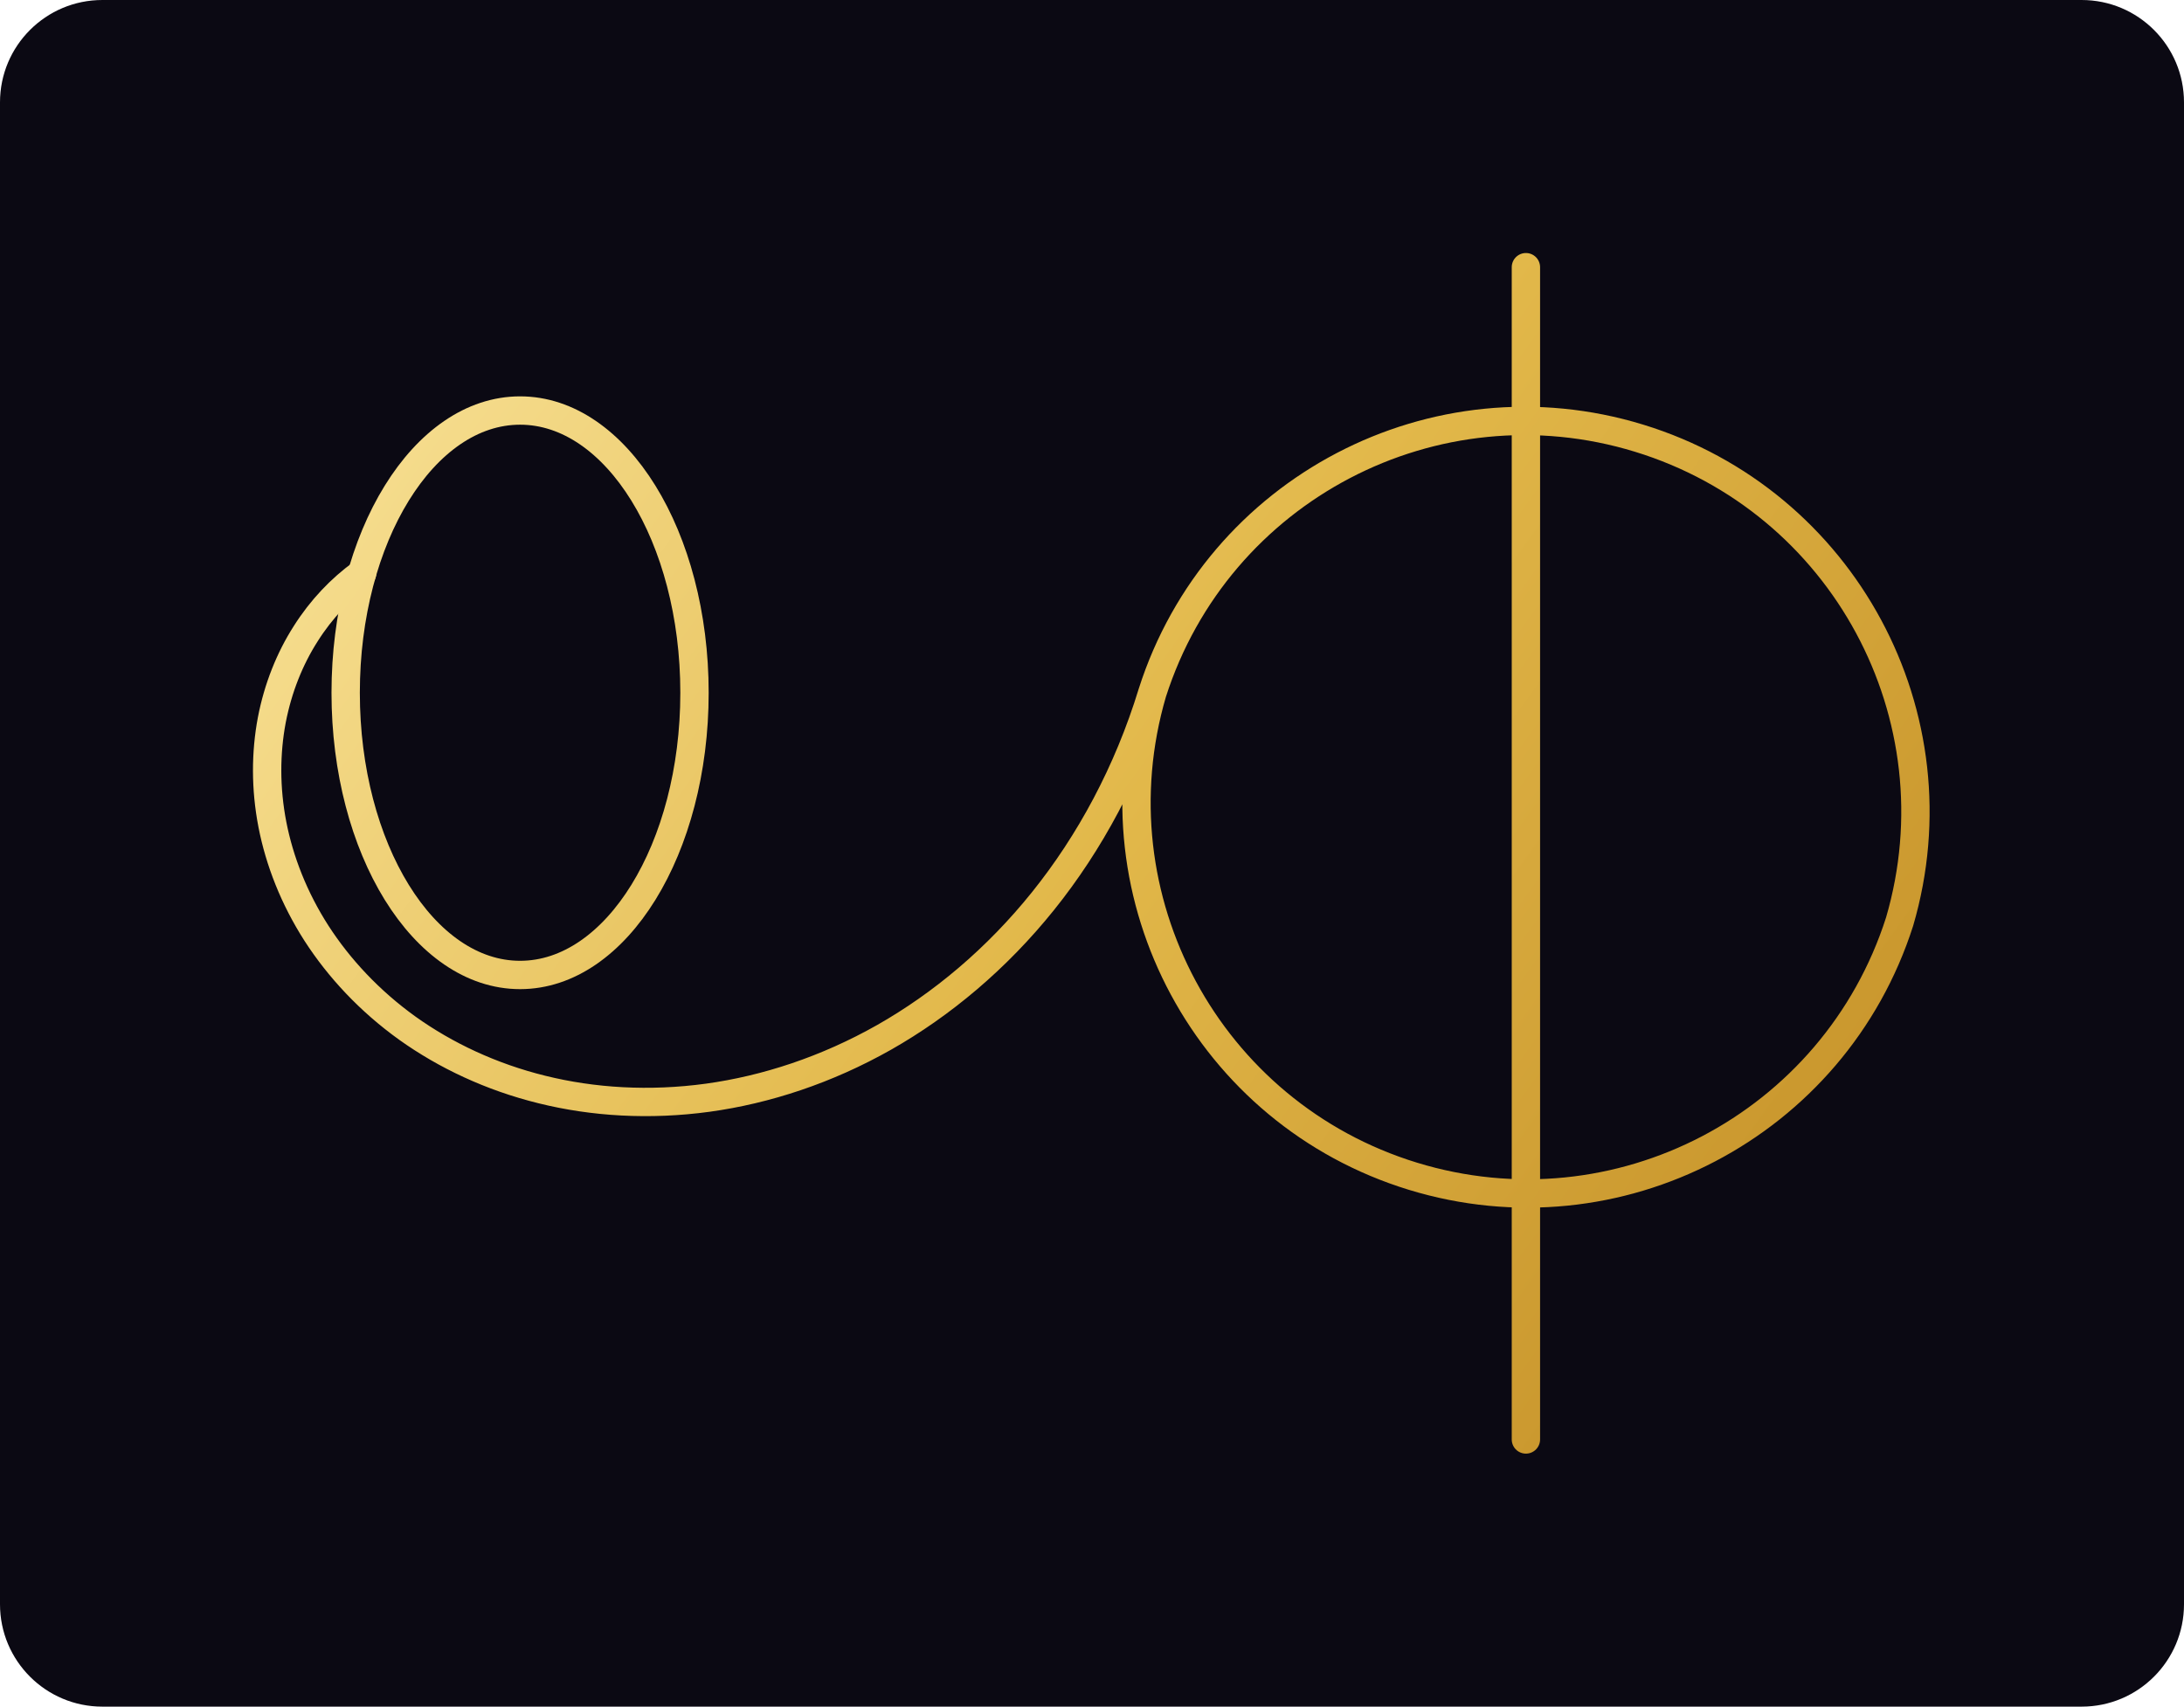
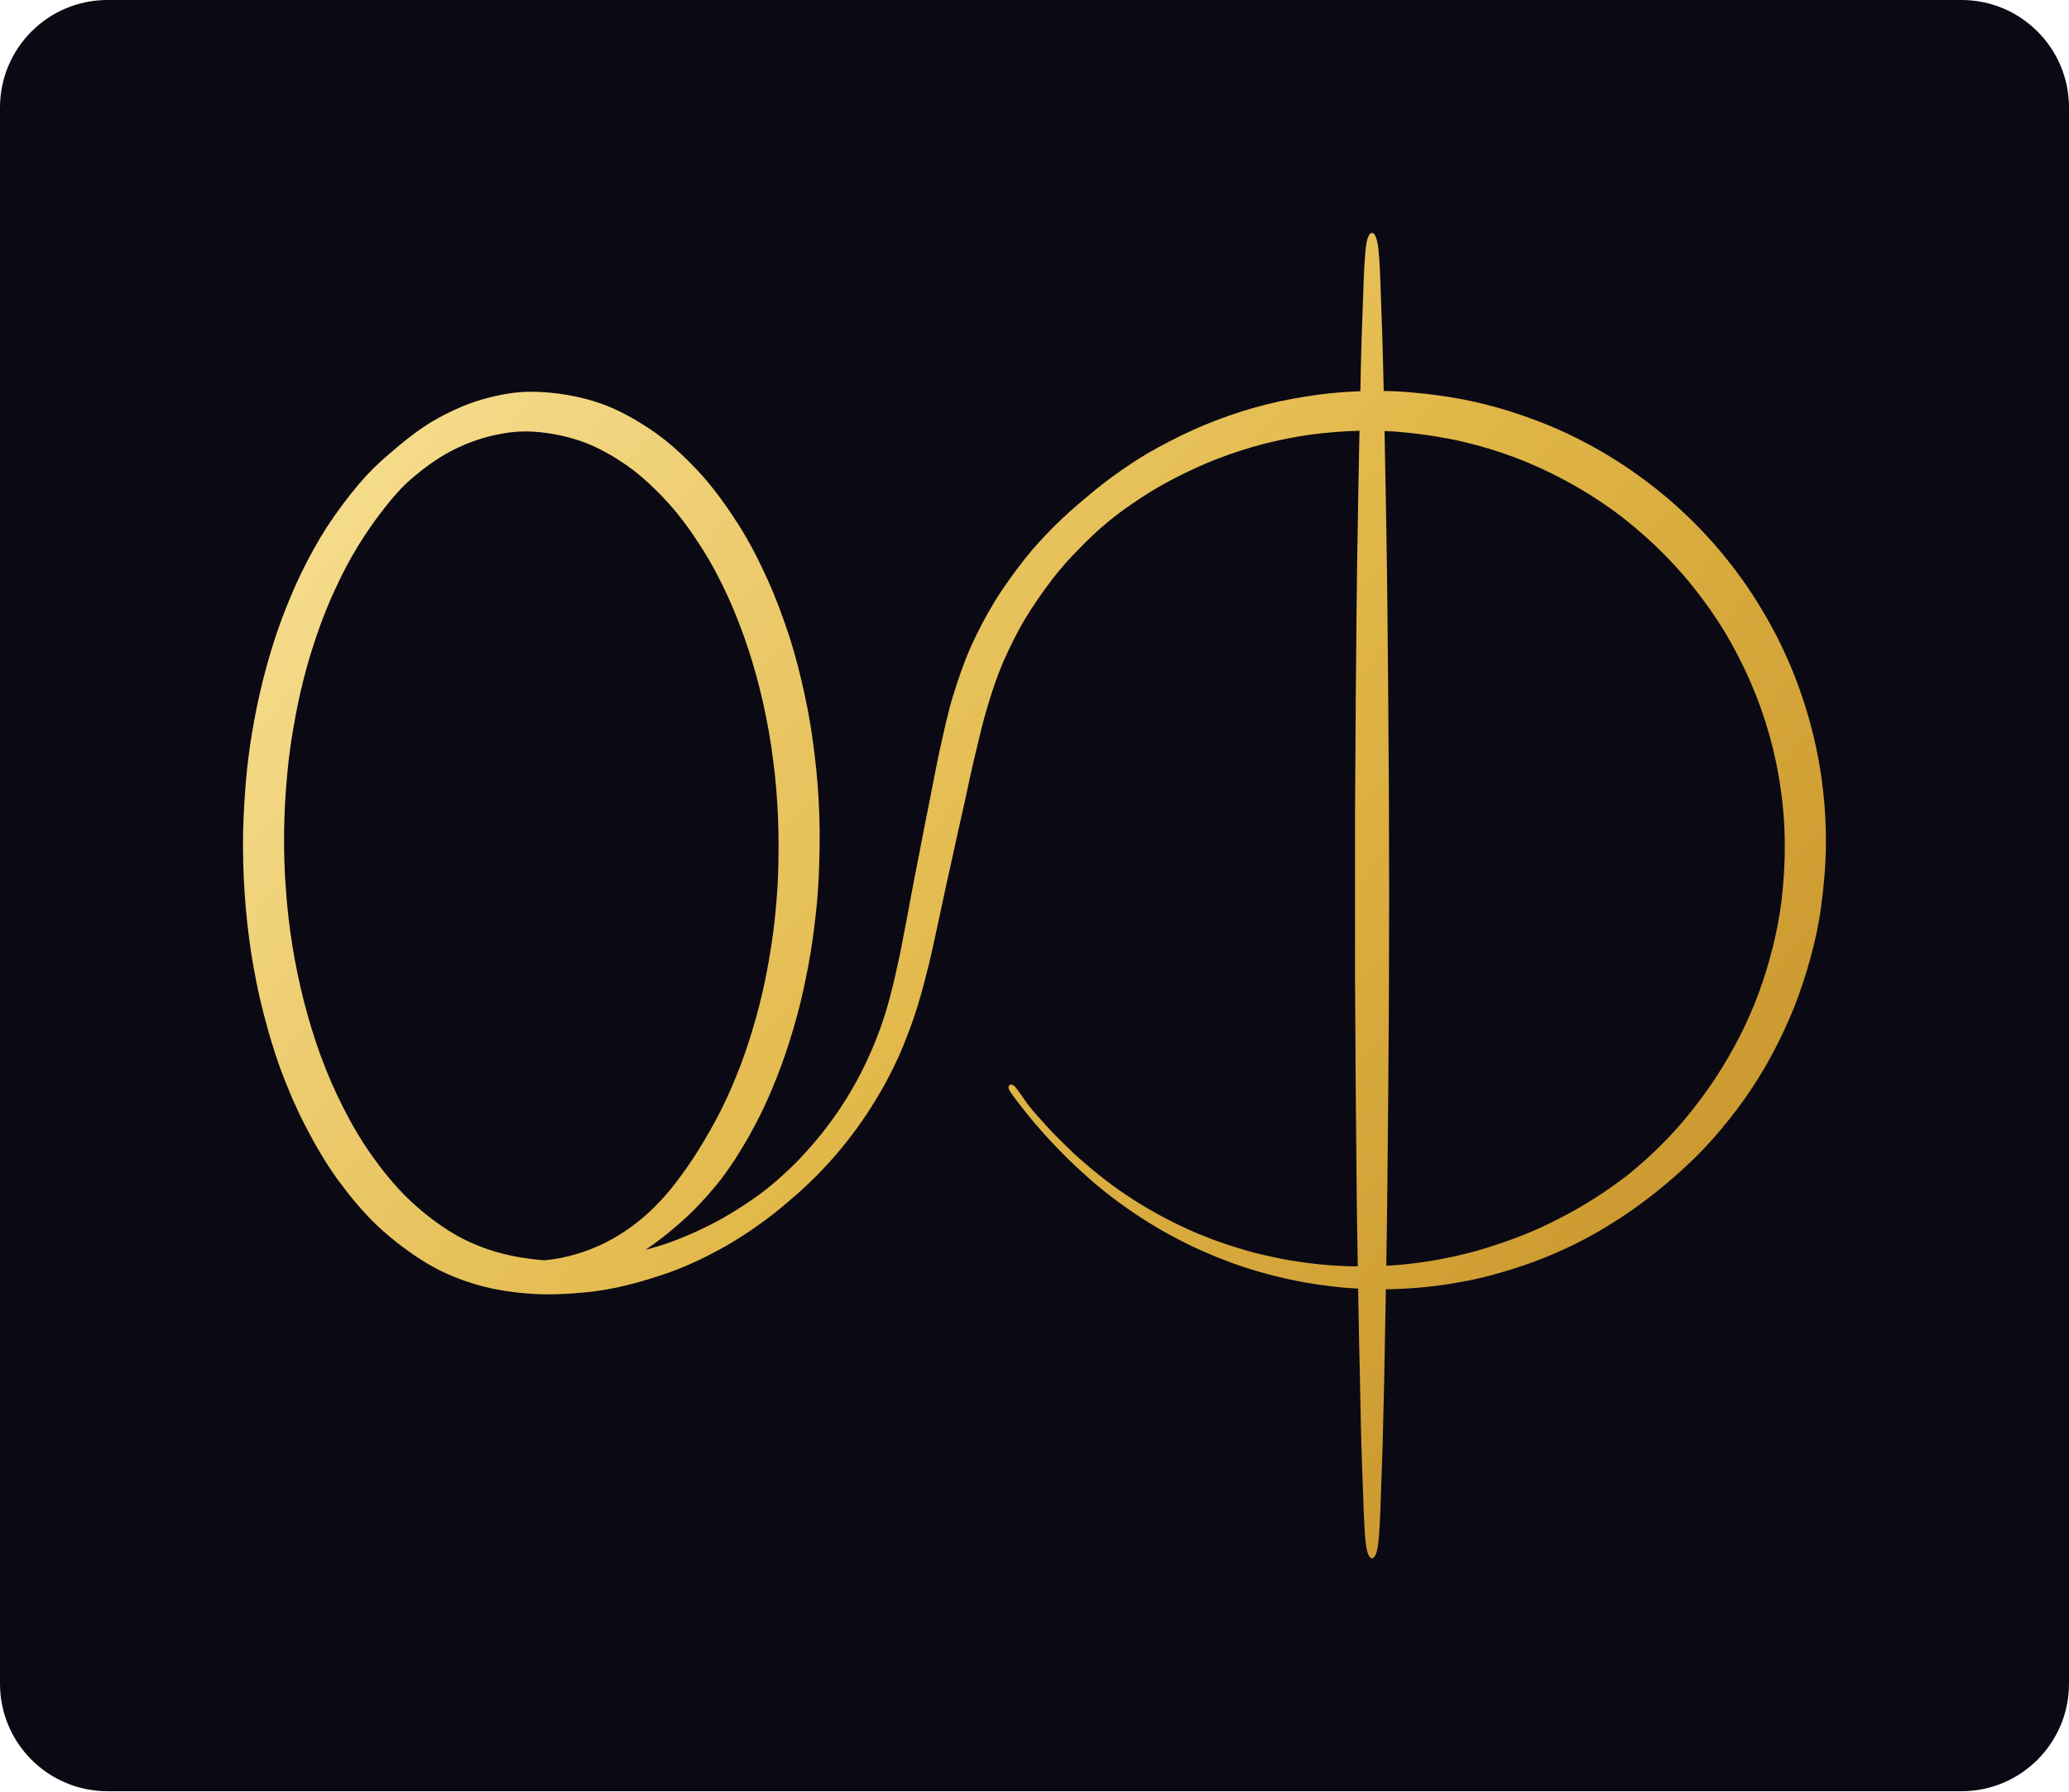
- <svg xmlns="http://www.w3.org/2000/svg" viewBox="-47.71 -63.55 200.35 156.56" role="img" aria-labelledby="t d">
+ <svg xmlns="http://www.w3.org/2000/svg" viewBox="-31.63 -50.16 123.16 106.61" role="img" aria-labelledby="t d">
  <defs>
-     <linearGradient id="g" gradientUnits="userSpaceOnUse" x1="-25.8" y1="-41.64" x2="130.72" y2="71.1">
+     <linearGradient id="g" gradientUnits="userSpaceOnUse" x1="-18.16" y1="-36.69" x2="78.06" y2="42.98">
      <stop offset="0" stop-color="#FBE7A1" />
      <stop offset="0.5" stop-color="#E2B84A" />
      <stop offset="1" stop-color="#C08A22" />
    </linearGradient>
  </defs>
-   <rect x="-47.71" y="-63.55" width="200.35" height="156.56" rx="9.39" fill="#0B0913" />
-   <g fill="none" stroke="url(#g)" stroke-width="2.6" stroke-linecap="round" stroke-linejoin="round">
-     <ellipse cx="0" cy="0" rx="16" ry="25.89" />
-     <path d="M-14.49 -10.96 C-16.44 -9.55 -18.23 -7.69 -19.67 -5.41 C-21.12 -3.14 -22.21 -0.45 -22.78 2.52 C-23.34 5.5 -23.37 8.76 -22.72 12.1 C-22.07 15.43 -20.74 18.85 -18.68 22.06 C-16.61 25.27 -13.81 28.28 -10.33 30.78 C-6.84 33.27 -2.66 35.25 2.01 36.4 C6.69 37.56 11.86 37.88 17.22 37.15 C22.58 36.41 28.12 34.6 33.4 31.61 C38.68 28.61 43.71 24.42 47.98 19.1 C52.25 13.78 55.76 7.33 58 0 A35.85 35.85 0 0 1 126.55 21 A35.85 35.85 0 0 1 58 0" />
-     <path d="M92.27 -39.04 V68.5" />
+   <rect x="-31.63" y="-50.16" width="123.16" height="106.61" rx="6.4" fill="#0B0913" />
+   <g fill="url(#g)">
+     <path d="M-13.44 14.55 C-13.43 14.73 -13.18 15.17 -13.03 15.47 C-12.89 15.78 -12.74 16.08 -12.59 16.38 C-12.44 16.68 -12.28 16.97 -12.11 17.27 C-11.95 17.56 -11.78 17.85 -11.61 18.14 C-11.43 18.42 -11.26 18.71 -11.07 18.99 C-10.89 19.27 -10.7 19.55 -10.51 19.82 C-10.32 20.1 -10.12 20.37 -9.91 20.63 C-9.71 20.9 -9.5 21.17 -9.28 21.42 C-9.06 21.68 -8.84 21.93 -8.6 22.18 C-8.37 22.42 -8.13 22.66 -7.88 22.9 C-7.64 23.13 -7.38 23.35 -7.12 23.57 C-6.86 23.78 -6.59 23.99 -6.31 24.19 C-6.03 24.39 -5.82 24.54 -5.45 24.75 C-5.08 24.97 -4.55 25.26 -4.08 25.47 C-3.6 25.67 -3.11 25.85 -2.61 26 C-2.11 26.14 -1.68 26.25 -1.08 26.31 C-0.47 26.38 0.32 26.43 1.02 26.38 C1.71 26.33 2.41 26.19 3.08 26 C3.75 25.81 4.41 25.54 5.04 25.23 C5.67 24.93 6.27 24.57 6.85 24.19 C7.43 23.8 7.98 23.37 8.51 22.92 C9.04 22.47 9.5 22.06 10.03 21.49 C10.56 20.92 11.15 20.26 11.69 19.48 C12.24 18.7 12.83 17.73 13.31 16.81 C13.8 15.9 14.22 14.95 14.6 13.99 C14.98 13.03 15.31 12.05 15.6 11.06 C15.89 10.07 16.14 9.07 16.34 8.06 C16.55 7.05 16.72 6.03 16.84 5.01 C16.97 4 17.06 3.05 17.11 1.94 C17.16 0.83 17.18 -0.46 17.14 -1.65 C17.1 -2.85 17.01 -4.05 16.86 -5.24 C16.72 -6.43 16.53 -7.63 16.27 -8.8 C16.02 -9.98 15.72 -11.15 15.35 -12.3 C14.97 -13.45 14.55 -14.59 14.05 -15.69 C13.55 -16.8 12.99 -17.89 12.34 -18.92 C11.68 -19.95 10.96 -20.97 10.14 -21.89 C9.31 -22.8 8.39 -23.69 7.37 -24.41 C6.35 -25.12 5.21 -25.78 4.03 -26.18 C2.84 -26.59 1.44 -26.81 0.27 -26.84 C-0.89 -26.88 -1.92 -26.67 -2.95 -26.38 C-3.98 -26.08 -4.98 -25.61 -5.89 -25.08 C-6.8 -24.54 -7.7 -23.8 -8.43 -23.17 C-9.16 -22.55 -9.67 -22.05 -10.29 -21.32 C-10.91 -20.59 -11.59 -19.68 -12.16 -18.81 C-12.72 -17.94 -13.22 -17.02 -13.68 -16.09 C-14.13 -15.16 -14.53 -14.2 -14.89 -13.23 C-15.25 -12.26 -15.55 -11.28 -15.82 -10.28 C-16.09 -9.29 -16.31 -8.28 -16.5 -7.27 C-16.68 -6.26 -16.83 -5.32 -16.94 -4.22 C-17.05 -3.11 -17.13 -1.82 -17.16 -0.63 C-17.18 0.57 -17.15 1.78 -17.07 2.97 C-16.99 4.17 -16.86 5.37 -16.68 6.55 C-16.49 7.74 -16.26 8.92 -15.96 10.09 C-15.66 11.25 -15.32 12.42 -14.9 13.55 C-14.48 14.68 -14 15.8 -13.44 16.88 C-12.88 17.96 -12.26 19.03 -11.55 20.02 C-10.83 21 -10.03 21.98 -9.14 22.82 C-8.24 23.66 -7.15 24.48 -6.15 25.07 C-5.16 25.65 -4.21 26.02 -3.19 26.32 C-2.17 26.61 -1.1 26.77 -0.05 26.84 C1 26.92 2.14 26.86 3.09 26.77 C4.04 26.69 4.82 26.54 5.66 26.34 C6.5 26.14 7.41 25.85 8.14 25.6 C8.87 25.34 9.43 25.09 10.05 24.8 C10.67 24.5 11.28 24.18 11.87 23.83 C12.46 23.48 13.03 23.1 13.59 22.7 C14.15 22.31 14.68 21.88 15.2 21.44 C15.73 21 16.24 20.54 16.73 20.06 C17.22 19.59 17.68 19.08 18.13 18.57 C18.58 18.05 19 17.51 19.4 16.96 C19.8 16.41 20.18 15.83 20.53 15.25 C20.89 14.66 21.22 14.06 21.52 13.45 C21.82 12.84 22.1 12.21 22.34 11.57 C22.59 10.94 22.79 10.37 23.01 9.65 C23.24 8.92 23.47 8.02 23.67 7.21 C23.87 6.4 24.03 5.58 24.21 4.78 C24.39 3.97 24.55 3.17 24.73 2.36 C24.91 1.56 25.09 0.76 25.26 -0.04 C25.44 -0.85 25.6 -1.57 25.8 -2.46 C25.99 -3.34 26.21 -4.39 26.44 -5.33 C26.67 -6.28 26.88 -7.22 27.16 -8.13 C27.43 -9.04 27.73 -9.93 28.1 -10.79 C28.48 -11.65 28.9 -12.5 29.38 -13.31 C29.87 -14.12 30.46 -14.97 30.99 -15.66 C31.52 -16.35 32 -16.88 32.56 -17.45 C33.11 -18.02 33.69 -18.58 34.3 -19.08 C34.91 -19.59 35.57 -20.05 36.23 -20.49 C36.9 -20.93 37.52 -21.3 38.3 -21.7 C39.07 -22.1 40.02 -22.54 40.91 -22.88 C41.8 -23.22 42.71 -23.51 43.63 -23.75 C44.55 -23.98 45.49 -24.17 46.44 -24.3 C47.38 -24.42 48.33 -24.5 49.28 -24.52 C50.23 -24.54 51.11 -24.52 52.13 -24.41 C53.15 -24.31 54.33 -24.13 55.41 -23.88 C56.48 -23.63 57.55 -23.31 58.58 -22.92 C59.61 -22.53 60.63 -22.06 61.59 -21.54 C62.56 -21.02 63.51 -20.42 64.4 -19.78 C65.29 -19.13 66.14 -18.41 66.94 -17.65 C67.73 -16.89 68.49 -16.07 69.17 -15.21 C69.86 -14.35 70.5 -13.44 71.07 -12.5 C71.63 -11.55 72.14 -10.56 72.58 -9.55 C73.02 -8.54 73.39 -7.49 73.69 -6.43 C73.99 -5.37 74.22 -4.28 74.37 -3.19 C74.53 -2.09 74.61 -0.98 74.61 0.12 C74.62 1.23 74.54 2.42 74.42 3.44 C74.29 4.46 74.12 5.32 73.89 6.24 C73.66 7.16 73.38 8.08 73.05 8.97 C72.72 9.86 72.33 10.74 71.9 11.58 C71.46 12.43 70.98 13.26 70.45 14.06 C69.93 14.85 69.3 15.68 68.74 16.36 C68.18 17.03 67.69 17.56 67.12 18.12 C66.55 18.68 65.95 19.22 65.33 19.72 C64.7 20.21 64.04 20.68 63.37 21.11 C62.7 21.54 62 21.95 61.29 22.31 C60.58 22.68 59.85 23.02 59.11 23.32 C58.36 23.62 57.52 23.91 56.83 24.12 C56.14 24.34 55.59 24.47 54.97 24.61 C54.34 24.75 53.7 24.87 53.06 24.96 C52.42 25.05 51.78 25.12 51.14 25.16 C50.49 25.2 49.76 25.21 49.2 25.21 C48.63 25.21 48.23 25.19 47.74 25.16 C47.26 25.13 46.77 25.08 46.29 25.02 C45.8 24.96 45.32 24.88 44.84 24.8 C44.36 24.71 43.81 24.58 43.41 24.49 C43.01 24.4 42.78 24.33 42.47 24.24 C42.15 24.15 41.84 24.05 41.53 23.95 C41.22 23.85 40.91 23.74 40.61 23.63 C40.3 23.51 40 23.39 39.69 23.27 C39.39 23.14 39.09 23.01 38.8 22.87 C38.5 22.73 38.21 22.59 37.92 22.44 C37.62 22.29 37.34 22.13 37.05 21.97 C36.76 21.81 36.48 21.65 36.2 21.47 C35.92 21.3 35.65 21.12 35.38 20.94 C35.1 20.76 34.84 20.57 34.57 20.37 C34.31 20.18 34.04 19.98 33.79 19.77 C33.53 19.57 33.28 19.36 33.03 19.14 C32.78 18.93 32.53 18.71 32.29 18.49 C32.05 18.26 31.81 18.03 31.58 17.8 C31.34 17.57 31.11 17.33 30.88 17.09 C30.66 16.85 30.44 16.61 30.22 16.36 C30 16.12 29.83 15.92 29.58 15.61 C29.34 15.29 28.92 14.62 28.73 14.46 C28.54 14.3 28.33 14.44 28.43 14.67 C28.52 14.9 29.03 15.52 29.28 15.85 C29.53 16.17 29.7 16.37 29.91 16.63 C30.13 16.88 30.35 17.13 30.57 17.38 C30.8 17.63 31.02 17.88 31.26 18.12 C31.49 18.36 31.72 18.6 31.96 18.83 C32.2 19.06 32.44 19.3 32.69 19.52 C32.94 19.75 33.19 19.97 33.44 20.19 C33.7 20.41 33.96 20.62 34.22 20.83 C34.48 21.04 34.75 21.24 35.02 21.44 C35.29 21.64 35.57 21.83 35.85 22.02 C36.13 22.21 36.41 22.39 36.69 22.57 C36.98 22.75 37.27 22.92 37.56 23.09 C37.86 23.26 38.15 23.42 38.45 23.57 C38.75 23.73 39.05 23.88 39.36 24.03 C39.66 24.17 39.97 24.31 40.28 24.44 C40.59 24.58 40.9 24.7 41.22 24.82 C41.53 24.95 41.85 25.06 42.17 25.17 C42.49 25.28 42.73 25.36 43.14 25.48 C43.55 25.6 44.12 25.76 44.62 25.87 C45.11 25.99 45.61 26.09 46.11 26.18 C46.61 26.27 47.12 26.34 47.63 26.4 C48.13 26.46 48.56 26.5 49.15 26.53 C49.75 26.56 50.52 26.58 51.2 26.57 C51.88 26.55 52.56 26.51 53.24 26.44 C53.92 26.37 54.6 26.28 55.27 26.15 C55.95 26.03 56.54 25.91 57.28 25.7 C58.02 25.5 58.93 25.22 59.73 24.92 C60.53 24.62 61.32 24.28 62.09 23.9 C62.86 23.52 63.62 23.1 64.34 22.64 C65.07 22.19 65.78 21.69 66.46 21.17 C67.14 20.65 67.81 20.1 68.44 19.52 C69.08 18.94 69.64 18.4 70.27 17.69 C70.9 16.98 71.61 16.1 72.21 15.26 C72.81 14.41 73.36 13.52 73.85 12.61 C74.34 11.7 74.78 10.75 75.17 9.79 C75.55 8.82 75.88 7.83 76.15 6.82 C76.42 5.82 76.63 4.88 76.78 3.76 C76.93 2.65 77.05 1.34 77.06 0.13 C77.07 -1.09 77 -2.31 76.84 -3.52 C76.69 -4.72 76.45 -5.93 76.13 -7.1 C75.81 -8.28 75.41 -9.44 74.94 -10.56 C74.46 -11.68 73.91 -12.78 73.28 -13.82 C72.66 -14.87 71.96 -15.88 71.2 -16.83 C70.44 -17.78 69.61 -18.69 68.72 -19.53 C67.84 -20.37 66.89 -21.15 65.9 -21.86 C64.92 -22.57 63.87 -23.22 62.79 -23.79 C61.72 -24.36 60.6 -24.86 59.45 -25.27 C58.31 -25.69 57.13 -26.03 55.94 -26.29 C54.76 -26.54 53.46 -26.72 52.33 -26.81 C51.21 -26.91 50.25 -26.91 49.21 -26.87 C48.17 -26.83 47.13 -26.73 46.1 -26.56 C45.07 -26.4 44.05 -26.18 43.05 -25.9 C42.05 -25.62 41.07 -25.28 40.11 -24.88 C39.15 -24.49 38.14 -23.98 37.31 -23.53 C36.47 -23.08 35.82 -22.65 35.11 -22.16 C34.4 -21.67 33.72 -21.14 33.06 -20.58 C32.4 -20.03 31.75 -19.46 31.14 -18.85 C30.53 -18.24 29.99 -17.67 29.4 -16.93 C28.81 -16.18 28.14 -15.27 27.6 -14.39 C27.06 -13.51 26.57 -12.58 26.15 -11.64 C25.73 -10.69 25.4 -9.71 25.1 -8.74 C24.8 -7.76 24.59 -6.77 24.37 -5.79 C24.15 -4.82 23.96 -3.77 23.78 -2.88 C23.6 -1.99 23.46 -1.26 23.3 -0.45 C23.15 0.35 22.99 1.16 22.83 1.97 C22.67 2.78 22.52 3.6 22.37 4.41 C22.21 5.21 22.07 6.02 21.9 6.82 C21.73 7.61 21.54 8.47 21.35 9.17 C21.17 9.86 21 10.39 20.79 10.99 C20.57 11.59 20.34 12.18 20.07 12.76 C19.81 13.34 19.52 13.91 19.2 14.47 C18.89 15.02 18.55 15.57 18.18 16.1 C17.82 16.62 17.43 17.14 17.02 17.63 C16.61 18.12 16.18 18.6 15.73 19.06 C15.27 19.51 14.8 19.95 14.31 20.36 C13.81 20.77 13.29 21.15 12.76 21.5 C12.22 21.86 11.67 22.19 11.11 22.5 C10.55 22.8 9.97 23.08 9.39 23.33 C8.8 23.58 8.28 23.79 7.59 24 C6.91 24.21 6.06 24.43 5.29 24.58 C4.51 24.72 3.8 24.83 2.94 24.86 C2.08 24.9 1.04 24.9 0.13 24.79 C-0.78 24.68 -1.69 24.5 -2.54 24.21 C-3.39 23.92 -4.15 23.58 -4.96 23.06 C-5.78 22.54 -6.68 21.83 -7.44 21.08 C-8.2 20.33 -8.89 19.47 -9.52 18.58 C-10.15 17.69 -10.71 16.73 -11.21 15.74 C-11.71 14.76 -12.15 13.73 -12.54 12.68 C-12.92 11.64 -13.25 10.56 -13.53 9.47 C-13.81 8.38 -14.04 7.27 -14.22 6.16 C-14.4 5.05 -14.53 3.92 -14.61 2.8 C-14.7 1.67 -14.73 0.54 -14.72 -0.59 C-14.71 -1.72 -14.64 -2.93 -14.54 -3.98 C-14.45 -5.02 -14.33 -5.9 -14.16 -6.86 C-14 -7.81 -13.8 -8.76 -13.57 -9.69 C-13.33 -10.63 -13.05 -11.56 -12.74 -12.46 C-12.42 -13.37 -12.07 -14.27 -11.66 -15.13 C-11.26 -16 -10.82 -16.85 -10.32 -17.66 C-9.83 -18.47 -9.23 -19.31 -8.7 -19.98 C-8.16 -20.65 -7.75 -21.14 -7.11 -21.69 C-6.47 -22.24 -5.65 -22.85 -4.86 -23.27 C-4.07 -23.69 -3.22 -24.02 -2.37 -24.22 C-1.52 -24.42 -0.71 -24.53 0.22 -24.46 C1.14 -24.4 2.22 -24.18 3.16 -23.83 C4.1 -23.47 5.02 -22.94 5.86 -22.33 C6.7 -21.72 7.48 -20.96 8.2 -20.17 C8.91 -19.37 9.56 -18.47 10.14 -17.55 C10.73 -16.63 11.25 -15.64 11.71 -14.63 C12.17 -13.62 12.57 -12.57 12.92 -11.51 C13.27 -10.45 13.56 -9.36 13.81 -8.26 C14.05 -7.17 14.25 -6.05 14.39 -4.93 C14.54 -3.82 14.63 -2.69 14.68 -1.56 C14.73 -0.43 14.72 0.78 14.69 1.83 C14.65 2.88 14.57 3.77 14.47 4.73 C14.36 5.69 14.21 6.65 14.03 7.6 C13.85 8.55 13.63 9.5 13.37 10.42 C13.11 11.35 12.82 12.27 12.48 13.17 C12.14 14.07 11.76 14.96 11.34 15.81 C10.92 16.66 10.4 17.56 9.94 18.3 C9.48 19.04 9.02 19.68 8.59 20.24 C8.16 20.8 7.79 21.22 7.35 21.66 C6.91 22.1 6.43 22.51 5.93 22.87 C5.43 23.23 4.9 23.56 4.35 23.83 C3.8 24.1 3.23 24.32 2.65 24.49 C2.07 24.66 1.47 24.78 0.87 24.84 C0.28 24.91 -0.41 24.92 -0.94 24.9 C-1.46 24.87 -1.85 24.81 -2.29 24.71 C-2.74 24.62 -3.19 24.5 -3.63 24.34 C-4.07 24.19 -4.57 23.97 -4.93 23.8 C-5.28 23.63 -5.49 23.51 -5.76 23.35 C-6.03 23.19 -6.3 23.01 -6.56 22.83 C-6.82 22.65 -7.08 22.46 -7.33 22.26 C-7.58 22.06 -7.83 21.85 -8.07 21.63 C-8.3 21.41 -8.54 21.19 -8.76 20.95 C-8.99 20.72 -9.21 20.48 -9.43 20.24 C-9.64 19.99 -9.85 19.74 -10.05 19.48 C-10.26 19.22 -10.45 18.96 -10.65 18.7 C-10.84 18.43 -11.03 18.16 -11.21 17.88 C-11.39 17.61 -11.57 17.33 -11.74 17.05 C-11.91 16.76 -12.07 16.48 -12.23 16.19 C-12.39 15.9 -12.54 15.6 -12.68 15.31 C-12.82 15.01 -12.96 14.53 -13.09 14.4 C-13.21 14.27 -13.45 14.37 -13.44 14.55Z" />
+     <path d="M50.37 -35.69 C50.53 -34.88 50.56 -32.45 50.63 -30.83 C50.69 -29.21 50.72 -27.6 50.76 -25.98 C50.79 -24.36 50.82 -22.74 50.85 -21.12 C50.88 -19.51 50.91 -17.89 50.93 -16.27 C50.95 -14.65 50.97 -13.03 50.98 -11.42 C51 -9.8 51.01 -8.18 51.02 -6.56 C51.04 -4.94 51.04 -3.33 51.05 -1.71 C51.05 -0.09 51.06 1.53 51.06 3.15 C51.06 4.76 51.05 6.38 51.05 8 C51.04 9.62 51.04 11.24 51.02 12.85 C51.01 14.47 51 16.09 50.98 17.71 C50.97 19.33 50.95 20.94 50.93 22.56 C50.91 24.18 50.88 25.8 50.85 27.42 C50.82 29.03 50.79 30.65 50.76 32.27 C50.72 33.89 50.69 35.51 50.63 37.12 C50.56 38.74 50.53 41.17 50.37 41.98 C50.22 42.79 49.86 42.79 49.71 41.98 C49.56 41.17 49.52 38.74 49.45 37.12 C49.39 35.51 49.36 33.89 49.33 32.27 C49.29 30.65 49.26 29.03 49.23 27.42 C49.2 25.8 49.18 24.18 49.15 22.56 C49.13 20.94 49.11 19.33 49.1 17.71 C49.08 16.09 49.07 14.47 49.06 12.85 C49.05 11.24 49.04 9.62 49.03 8 C49.03 6.38 49.03 4.76 49.03 3.15 C49.03 1.53 49.03 -0.09 49.03 -1.71 C49.04 -3.33 49.05 -4.94 49.06 -6.56 C49.07 -8.18 49.08 -9.8 49.1 -11.42 C49.11 -13.03 49.13 -14.65 49.15 -16.27 C49.18 -17.89 49.2 -19.51 49.23 -21.12 C49.26 -22.74 49.29 -24.36 49.33 -25.98 C49.36 -27.6 49.39 -29.21 49.45 -30.83 C49.52 -32.45 49.56 -34.88 49.71 -35.69 C49.86 -36.5 50.22 -36.5 50.37 -35.69Z" />
  </g>
</svg>
